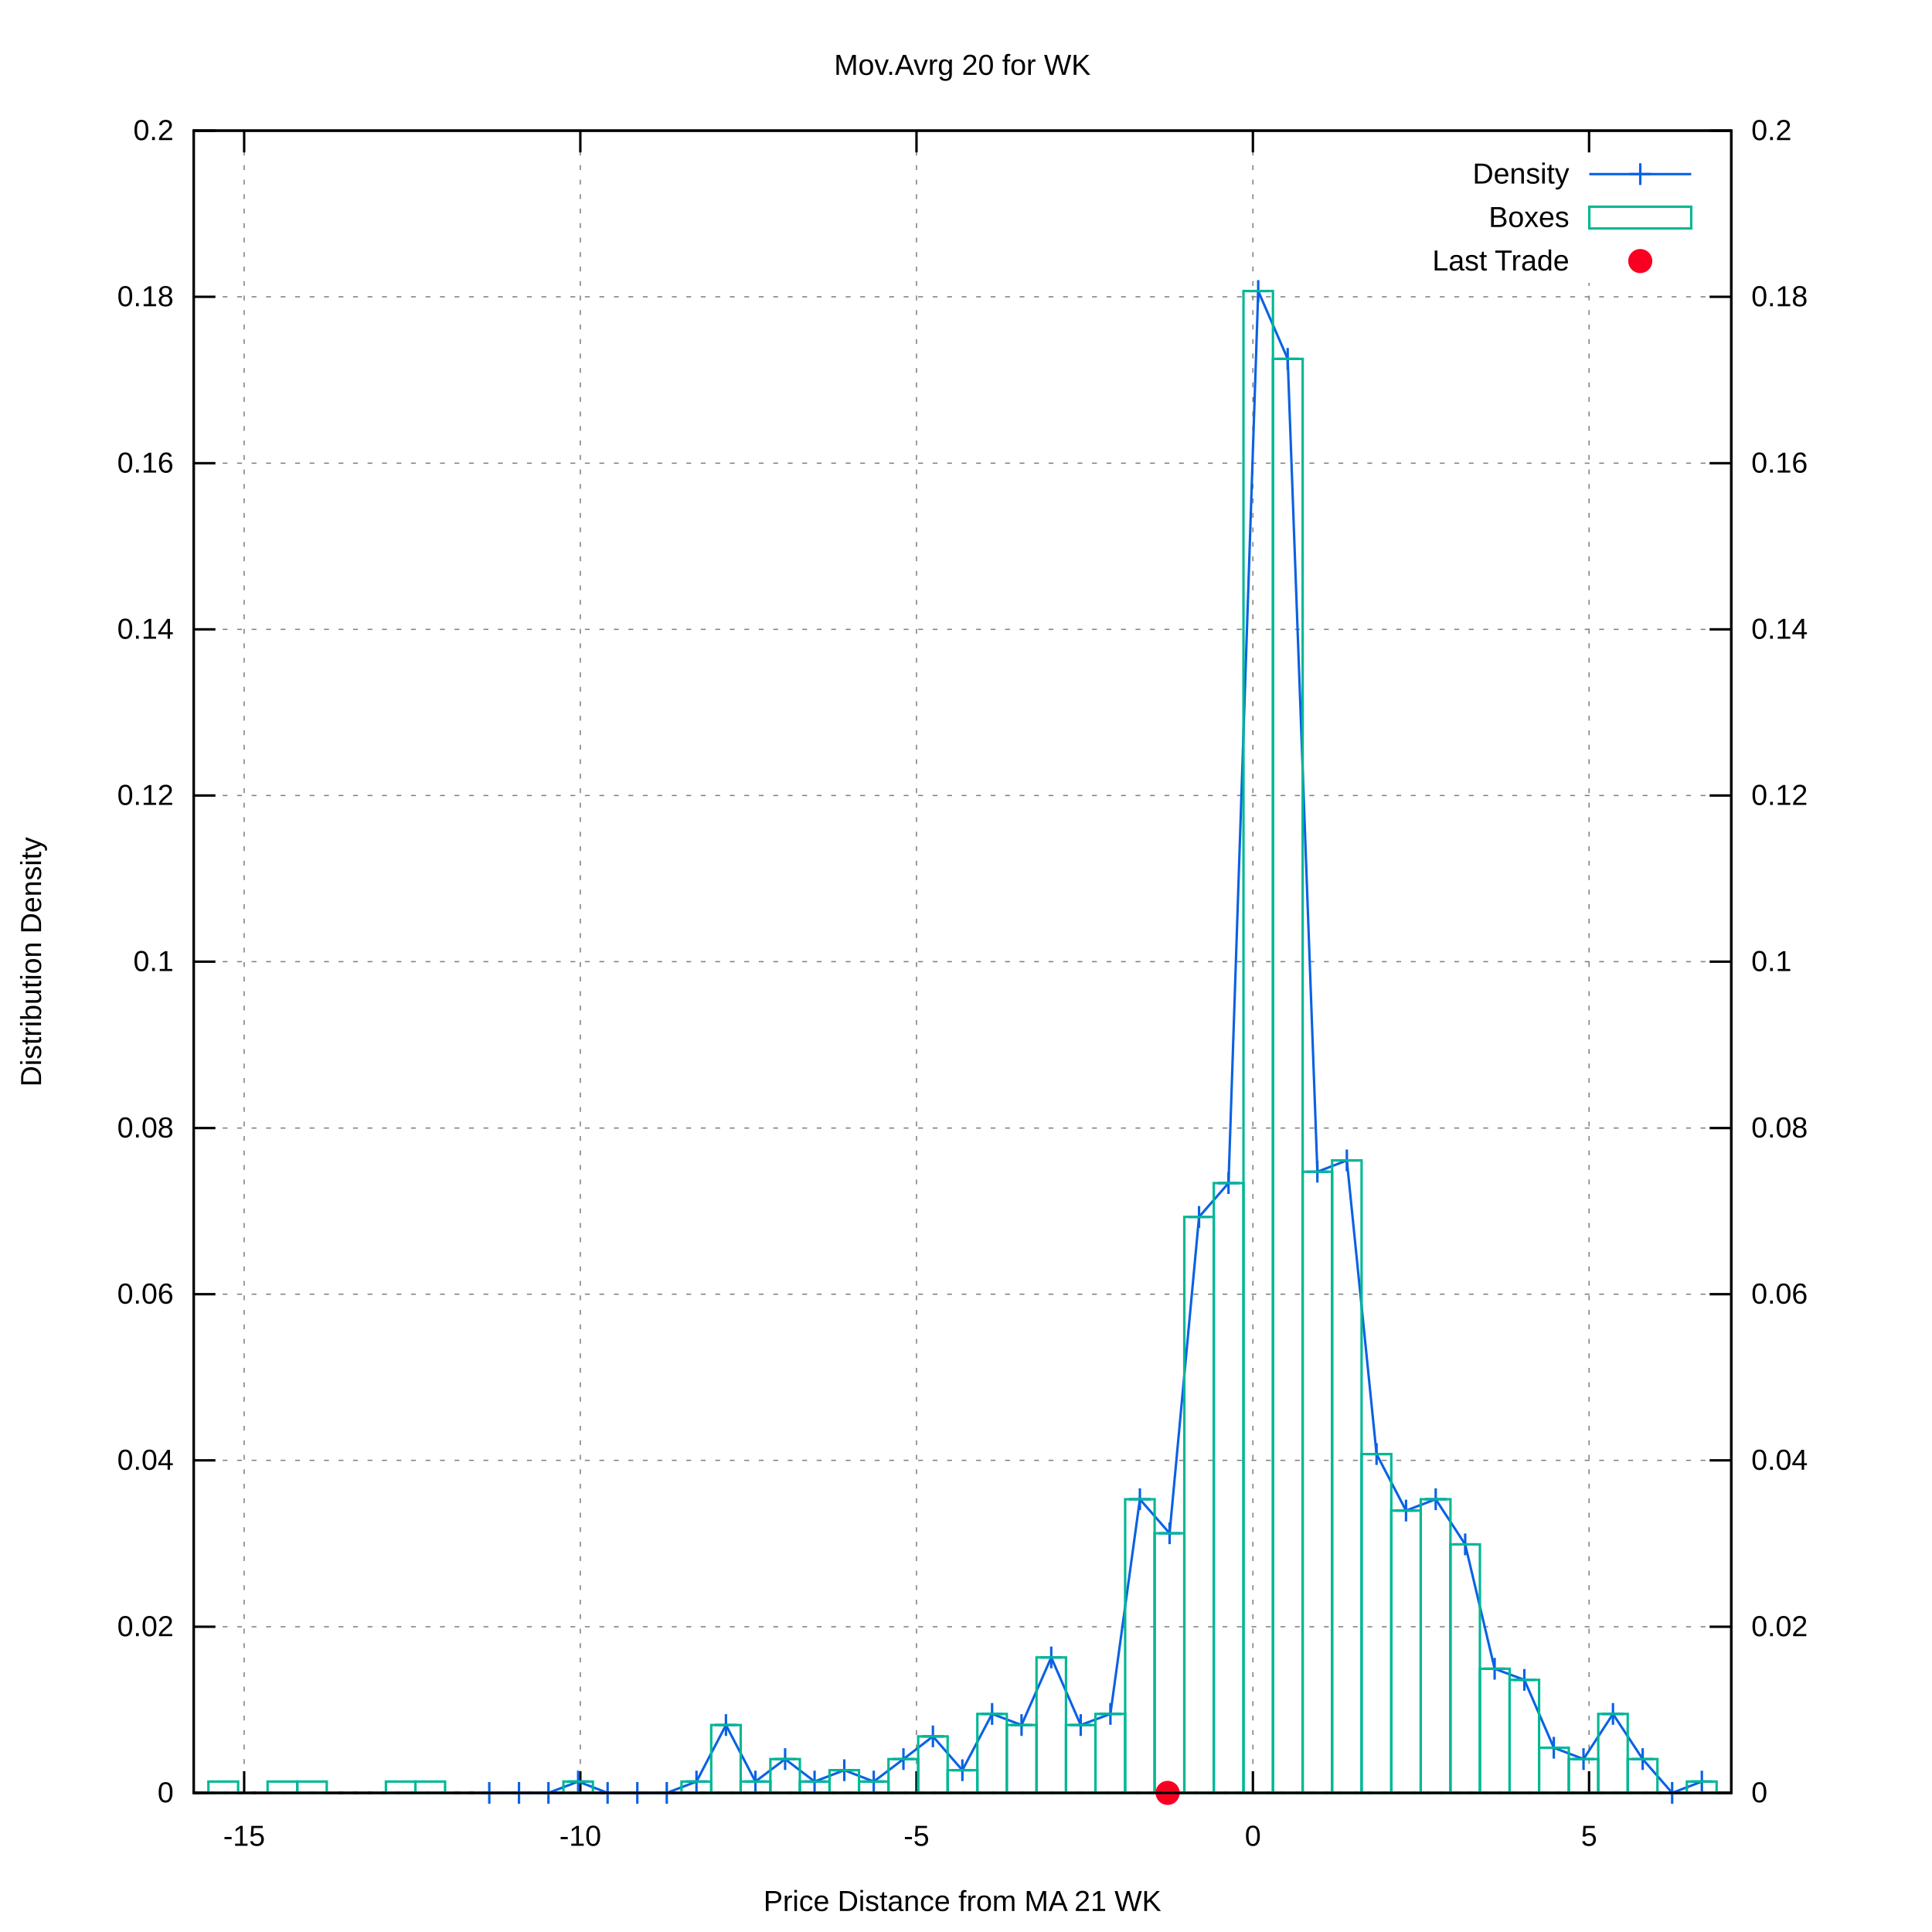
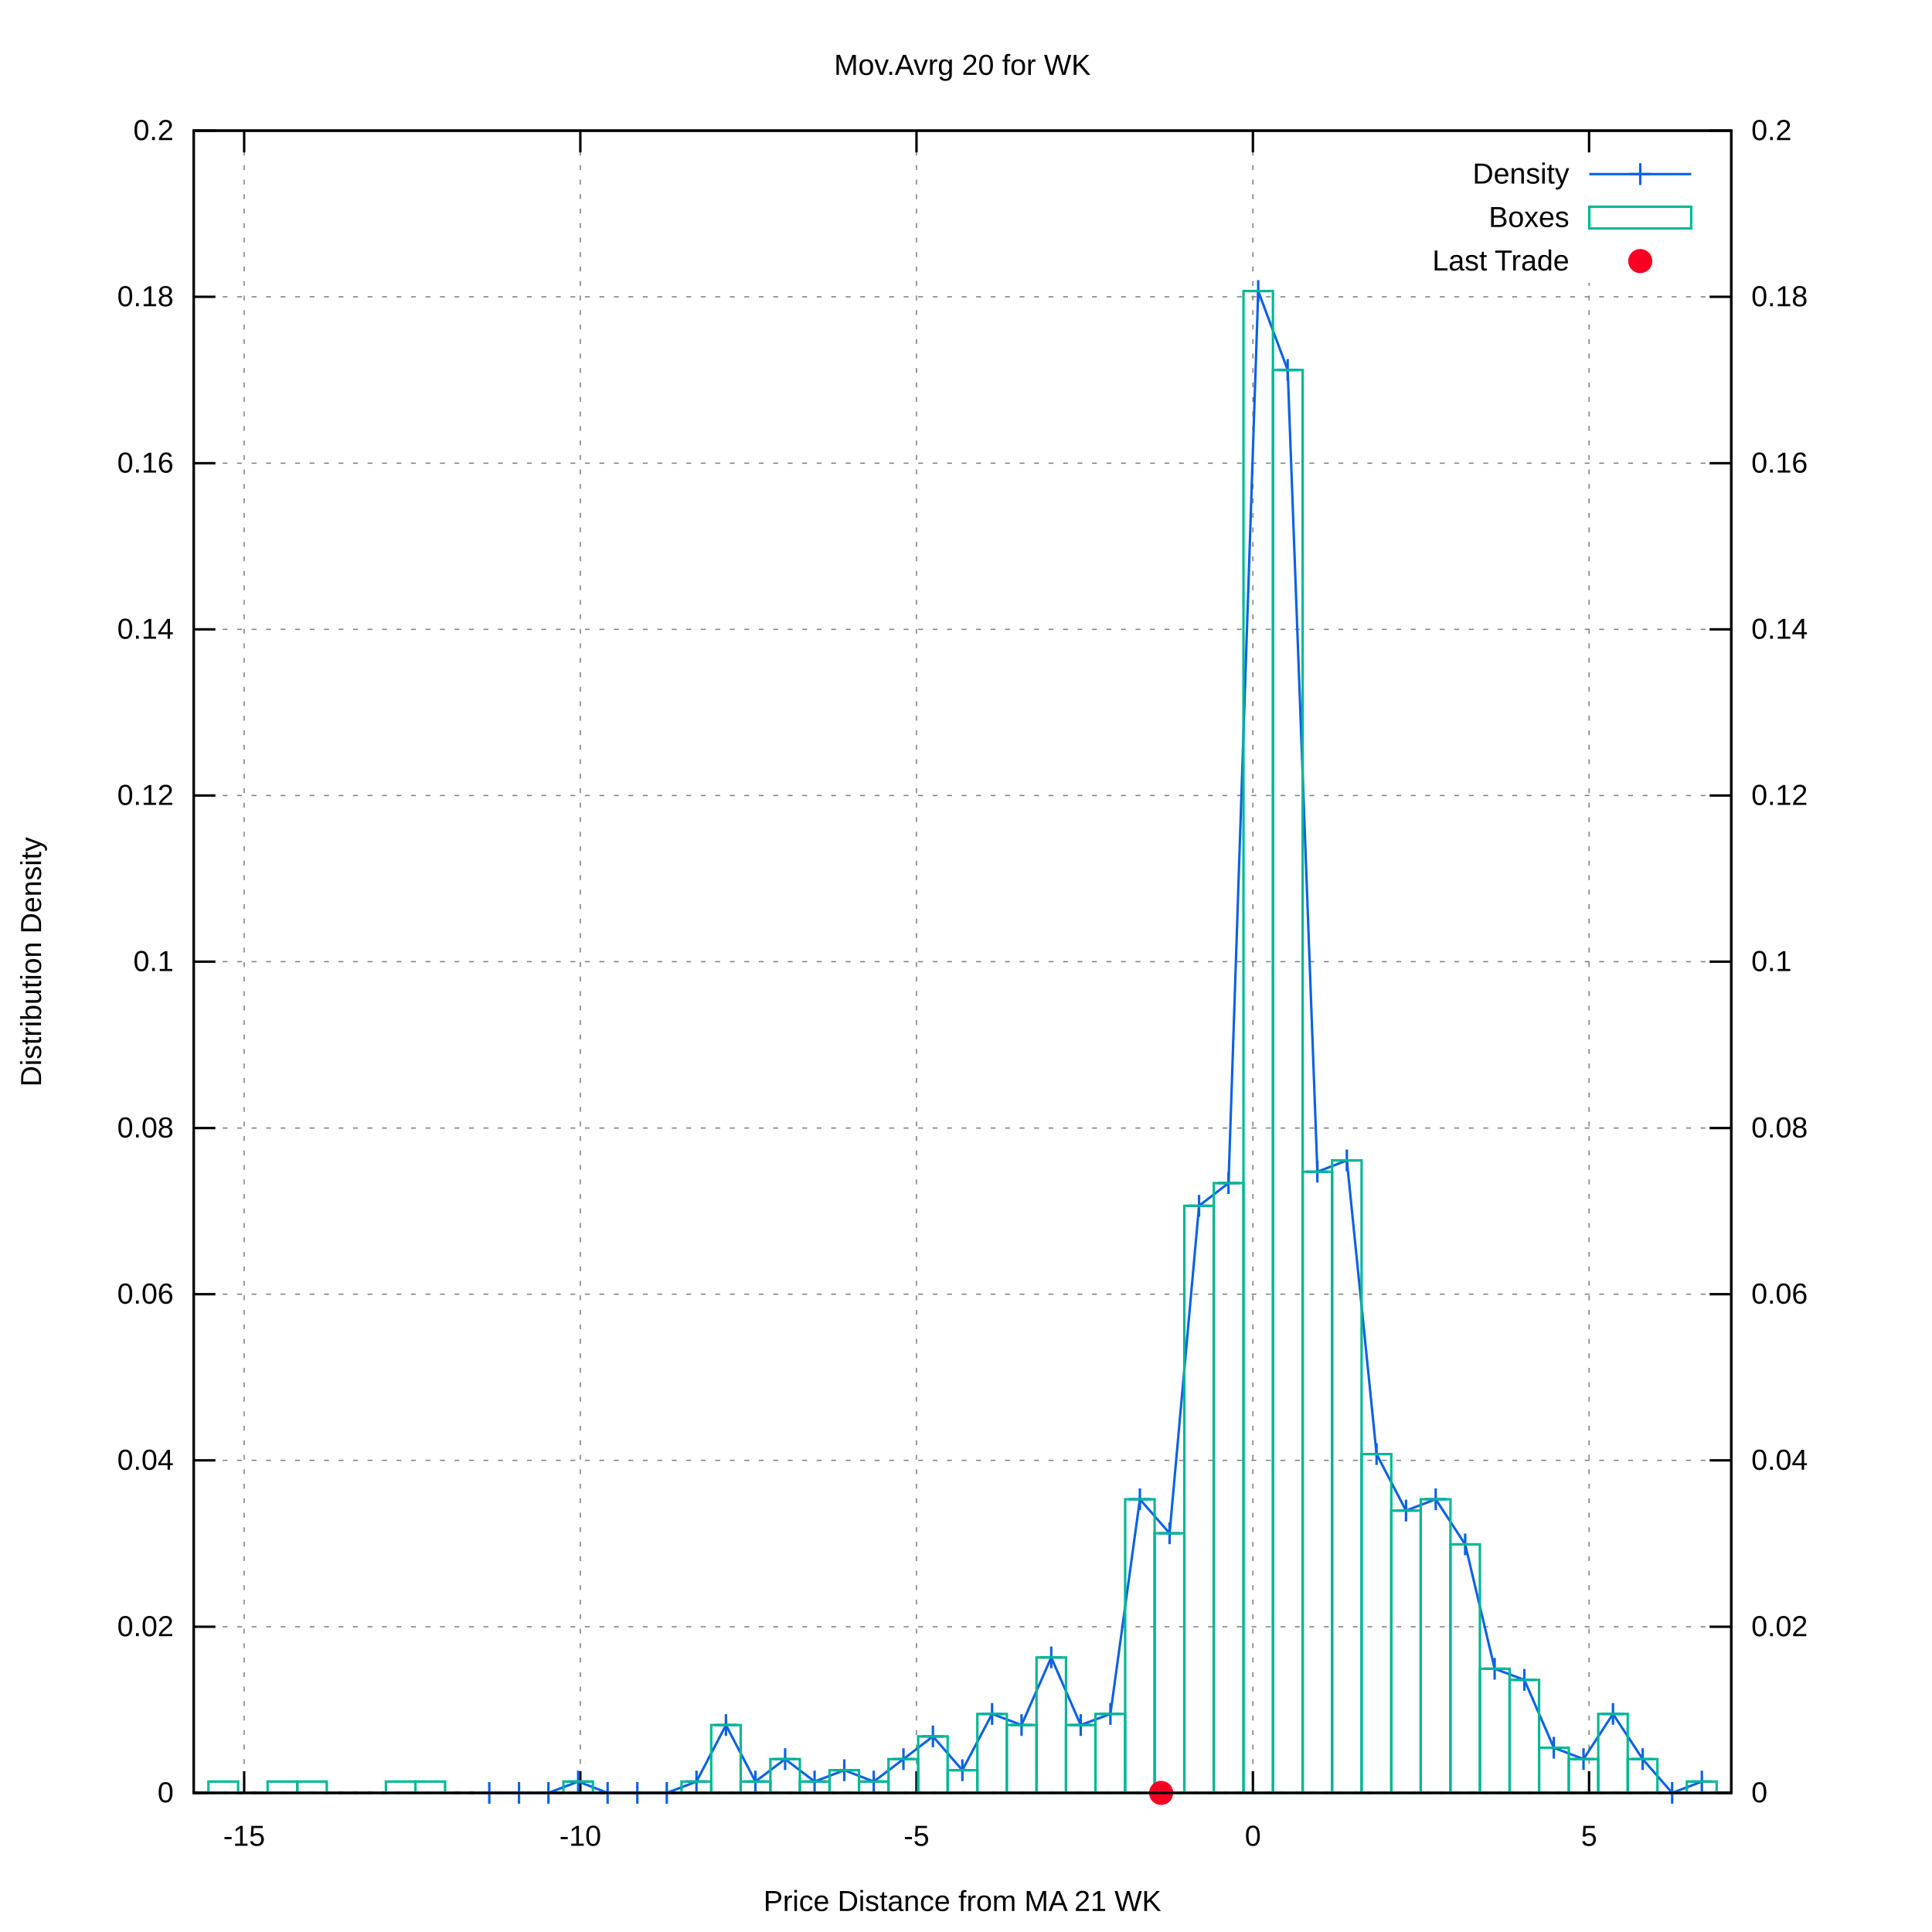
<svg xmlns="http://www.w3.org/2000/svg" xmlns:xlink="http://www.w3.org/1999/xlink" viewBox="0 0 800 800">
  <g id="gnuplot_canvas">
    <rect x="0" y="0" width="800" height="800" fill="#ffffff" />
    <defs>
      <circle id="gpDot" r="0.5" stroke-width="0.5" />
      <path id="gpPt0" stroke-width="0.222" stroke="currentColor" d="M-1,0 h2 M0,-1 v2" />
      <path id="gpPt1" stroke-width="0.222" stroke="currentColor" d="M-1,-1 L1,1 M1,-1 L-1,1" />
      <path id="gpPt2" stroke-width="0.222" stroke="currentColor" d="M-1,0 L1,0 M0,-1 L0,1 M-1,-1 L1,1 M-1,1 L1,-1" />
      <rect id="gpPt3" stroke-width="0.222" stroke="currentColor" x="-1" y="-1" width="2" height="2" />
      <rect id="gpPt4" stroke-width="0.222" stroke="currentColor" fill="currentColor" x="-1" y="-1" width="2" height="2" />
      <circle id="gpPt5" stroke-width="0.222" stroke="currentColor" cx="0" cy="0" r="1" />
      <use xlink:href="#gpPt5" id="gpPt6" fill="currentColor" stroke="none" />
      <path id="gpPt7" stroke-width="0.222" stroke="currentColor" d="M0,-1.33 L-1.33,0.67 L1.33,0.67 z" />
      <use xlink:href="#gpPt7" id="gpPt8" fill="currentColor" stroke="none" />
      <use xlink:href="#gpPt7" id="gpPt9" stroke="currentColor" transform="rotate(180)" />
      <use xlink:href="#gpPt9" id="gpPt10" fill="currentColor" stroke="none" />
      <use xlink:href="#gpPt3" id="gpPt11" stroke="currentColor" transform="rotate(45)" />
      <use xlink:href="#gpPt11" id="gpPt12" fill="currentColor" stroke="none" />
      <path id="gpPt13" stroke-width="0.222" stroke="currentColor" d="M0,1.330 L1.265,0.411 L0.782,-1.067 L-0.782,-1.076 L-1.265,0.411 z" />
      <use xlink:href="#gpPt13" id="gpPt14" fill="currentColor" stroke="none" />
      <filter id="textbox" filterUnits="objectBoundingBox" x="0" y="0" height="1" width="1">
        <feFlood flood-color="#FFFFFF" flood-opacity="1" result="bgnd" />
        <feComposite in="SourceGraphic" in2="bgnd" operator="atop" />
      </filter>
      <filter id="greybox" filterUnits="objectBoundingBox" x="0" y="0" height="1" width="1">
        <feFlood flood-color="lightgrey" flood-opacity="1" result="grey" />
        <feComposite in="SourceGraphic" in2="grey" operator="atop" />
      </filter>
    </defs>
    <g fill="none" color="#FFFFFF" stroke="black" stroke-width="1.00" stroke-linecap="butt" stroke-linejoin="miter">
</g>
    <g fill="none" color="black" stroke="currentColor" stroke-width="1.00" stroke-linecap="butt" stroke-linejoin="miter">
</g>
    <g fill="none" color="black" stroke="black" stroke-width="0.50" stroke-linecap="butt" stroke-linejoin="miter">
</g>
    <g fill="none" color="gray" stroke="currentColor" stroke-width="0.50" stroke-linecap="butt" stroke-linejoin="miter">
      <path stroke="gray" stroke-dasharray="2,4" class="gridline" d="M80.2,742.4 L716.9,742.4  " />
    </g>
    <g fill="none" color="gray" stroke="gray" stroke-width="1.00" stroke-linecap="butt" stroke-linejoin="miter">
</g>
    <g fill="none" color="black" stroke="currentColor" stroke-width="1.00" stroke-linecap="butt" stroke-linejoin="miter">
      <path stroke="black" d="M80.2,742.4 L89.2,742.4  " />
      <g transform="translate(71.9,746.3)" stroke="none" fill="black" font-family="arial" font-size="12.00" text-anchor="end">
        <text>
          <tspan font-family="arial"> 0</tspan>
        </text>
      </g>
    </g>
    <g fill="none" color="black" stroke="currentColor" stroke-width="1.00" stroke-linecap="butt" stroke-linejoin="miter">
</g>
    <g fill="none" color="black" stroke="black" stroke-width="0.50" stroke-linecap="butt" stroke-linejoin="miter">
</g>
    <g fill="none" color="gray" stroke="currentColor" stroke-width="0.50" stroke-linecap="butt" stroke-linejoin="miter">
      <path stroke="gray" stroke-dasharray="2,4" class="gridline" d="M80.2,673.6 L716.9,673.6  " />
    </g>
    <g fill="none" color="gray" stroke="gray" stroke-width="1.00" stroke-linecap="butt" stroke-linejoin="miter">
</g>
    <g fill="none" color="black" stroke="currentColor" stroke-width="1.00" stroke-linecap="butt" stroke-linejoin="miter">
      <path stroke="black" d="M80.2,673.6 L89.2,673.6  " />
      <g transform="translate(71.9,677.5)" stroke="none" fill="black" font-family="arial" font-size="12.00" text-anchor="end">
        <text>
          <tspan font-family="arial"> 0.02</tspan>
        </text>
      </g>
    </g>
    <g fill="none" color="black" stroke="currentColor" stroke-width="1.00" stroke-linecap="butt" stroke-linejoin="miter">
</g>
    <g fill="none" color="black" stroke="black" stroke-width="0.50" stroke-linecap="butt" stroke-linejoin="miter">
</g>
    <g fill="none" color="gray" stroke="currentColor" stroke-width="0.50" stroke-linecap="butt" stroke-linejoin="miter">
      <path stroke="gray" stroke-dasharray="2,4" class="gridline" d="M80.2,604.7 L716.9,604.7  " />
    </g>
    <g fill="none" color="gray" stroke="gray" stroke-width="1.00" stroke-linecap="butt" stroke-linejoin="miter">
</g>
    <g fill="none" color="black" stroke="currentColor" stroke-width="1.00" stroke-linecap="butt" stroke-linejoin="miter">
      <path stroke="black" d="M80.2,604.7 L89.2,604.7  " />
      <g transform="translate(71.9,608.6)" stroke="none" fill="black" font-family="arial" font-size="12.00" text-anchor="end">
        <text>
          <tspan font-family="arial"> 0.04</tspan>
        </text>
      </g>
    </g>
    <g fill="none" color="black" stroke="currentColor" stroke-width="1.00" stroke-linecap="butt" stroke-linejoin="miter">
</g>
    <g fill="none" color="black" stroke="black" stroke-width="0.50" stroke-linecap="butt" stroke-linejoin="miter">
</g>
    <g fill="none" color="gray" stroke="currentColor" stroke-width="0.50" stroke-linecap="butt" stroke-linejoin="miter">
      <path stroke="gray" stroke-dasharray="2,4" class="gridline" d="M80.2,535.9 L716.9,535.9  " />
    </g>
    <g fill="none" color="gray" stroke="gray" stroke-width="1.00" stroke-linecap="butt" stroke-linejoin="miter">
</g>
    <g fill="none" color="black" stroke="currentColor" stroke-width="1.00" stroke-linecap="butt" stroke-linejoin="miter">
      <path stroke="black" d="M80.2,535.9 L89.2,535.9  " />
      <g transform="translate(71.9,539.8)" stroke="none" fill="black" font-family="arial" font-size="12.00" text-anchor="end">
        <text>
          <tspan font-family="arial"> 0.06</tspan>
        </text>
      </g>
    </g>
    <g fill="none" color="black" stroke="currentColor" stroke-width="1.00" stroke-linecap="butt" stroke-linejoin="miter">
</g>
    <g fill="none" color="black" stroke="black" stroke-width="0.50" stroke-linecap="butt" stroke-linejoin="miter">
</g>
    <g fill="none" color="gray" stroke="currentColor" stroke-width="0.50" stroke-linecap="butt" stroke-linejoin="miter">
      <path stroke="gray" stroke-dasharray="2,4" class="gridline" d="M80.2,467.1 L716.9,467.1  " />
    </g>
    <g fill="none" color="gray" stroke="gray" stroke-width="1.00" stroke-linecap="butt" stroke-linejoin="miter">
</g>
    <g fill="none" color="black" stroke="currentColor" stroke-width="1.00" stroke-linecap="butt" stroke-linejoin="miter">
      <path stroke="black" d="M80.2,467.1 L89.2,467.1  " />
      <g transform="translate(71.9,471.0)" stroke="none" fill="black" font-family="arial" font-size="12.00" text-anchor="end">
        <text>
          <tspan font-family="arial"> 0.08</tspan>
        </text>
      </g>
    </g>
    <g fill="none" color="black" stroke="currentColor" stroke-width="1.00" stroke-linecap="butt" stroke-linejoin="miter">
</g>
    <g fill="none" color="black" stroke="black" stroke-width="0.50" stroke-linecap="butt" stroke-linejoin="miter">
</g>
    <g fill="none" color="gray" stroke="currentColor" stroke-width="0.50" stroke-linecap="butt" stroke-linejoin="miter">
      <path stroke="gray" stroke-dasharray="2,4" class="gridline" d="M80.2,398.2 L716.9,398.2  " />
    </g>
    <g fill="none" color="gray" stroke="gray" stroke-width="1.00" stroke-linecap="butt" stroke-linejoin="miter">
</g>
    <g fill="none" color="black" stroke="currentColor" stroke-width="1.00" stroke-linecap="butt" stroke-linejoin="miter">
      <path stroke="black" d="M80.2,398.2 L89.2,398.2  " />
      <g transform="translate(71.9,402.1)" stroke="none" fill="black" font-family="arial" font-size="12.00" text-anchor="end">
        <text>
          <tspan font-family="arial"> 0.1</tspan>
        </text>
      </g>
    </g>
    <g fill="none" color="black" stroke="currentColor" stroke-width="1.00" stroke-linecap="butt" stroke-linejoin="miter">
</g>
    <g fill="none" color="black" stroke="black" stroke-width="0.50" stroke-linecap="butt" stroke-linejoin="miter">
</g>
    <g fill="none" color="gray" stroke="currentColor" stroke-width="0.50" stroke-linecap="butt" stroke-linejoin="miter">
      <path stroke="gray" stroke-dasharray="2,4" class="gridline" d="M80.2,329.4 L716.9,329.4  " />
    </g>
    <g fill="none" color="gray" stroke="gray" stroke-width="1.00" stroke-linecap="butt" stroke-linejoin="miter">
</g>
    <g fill="none" color="black" stroke="currentColor" stroke-width="1.00" stroke-linecap="butt" stroke-linejoin="miter">
      <path stroke="black" d="M80.2,329.4 L89.2,329.4  " />
      <g transform="translate(71.9,333.3)" stroke="none" fill="black" font-family="arial" font-size="12.00" text-anchor="end">
        <text>
          <tspan font-family="arial"> 0.12</tspan>
        </text>
      </g>
    </g>
    <g fill="none" color="black" stroke="currentColor" stroke-width="1.00" stroke-linecap="butt" stroke-linejoin="miter">
</g>
    <g fill="none" color="black" stroke="black" stroke-width="0.50" stroke-linecap="butt" stroke-linejoin="miter">
</g>
    <g fill="none" color="gray" stroke="currentColor" stroke-width="0.50" stroke-linecap="butt" stroke-linejoin="miter">
      <path stroke="gray" stroke-dasharray="2,4" class="gridline" d="M80.2,260.6 L716.9,260.6  " />
    </g>
    <g fill="none" color="gray" stroke="gray" stroke-width="1.00" stroke-linecap="butt" stroke-linejoin="miter">
</g>
    <g fill="none" color="black" stroke="currentColor" stroke-width="1.00" stroke-linecap="butt" stroke-linejoin="miter">
      <path stroke="black" d="M80.2,260.6 L89.2,260.6  " />
      <g transform="translate(71.9,264.5)" stroke="none" fill="black" font-family="arial" font-size="12.00" text-anchor="end">
        <text>
          <tspan font-family="arial"> 0.14</tspan>
        </text>
      </g>
    </g>
    <g fill="none" color="black" stroke="currentColor" stroke-width="1.00" stroke-linecap="butt" stroke-linejoin="miter">
</g>
    <g fill="none" color="black" stroke="black" stroke-width="0.50" stroke-linecap="butt" stroke-linejoin="miter">
</g>
    <g fill="none" color="gray" stroke="currentColor" stroke-width="0.50" stroke-linecap="butt" stroke-linejoin="miter">
      <path stroke="gray" stroke-dasharray="2,4" class="gridline" d="M80.2,191.8 L716.9,191.8  " />
    </g>
    <g fill="none" color="gray" stroke="gray" stroke-width="1.00" stroke-linecap="butt" stroke-linejoin="miter">
</g>
    <g fill="none" color="black" stroke="currentColor" stroke-width="1.00" stroke-linecap="butt" stroke-linejoin="miter">
      <path stroke="black" d="M80.2,191.8 L89.2,191.8  " />
      <g transform="translate(71.9,195.7)" stroke="none" fill="black" font-family="arial" font-size="12.00" text-anchor="end">
        <text>
          <tspan font-family="arial"> 0.16</tspan>
        </text>
      </g>
    </g>
    <g fill="none" color="black" stroke="currentColor" stroke-width="1.00" stroke-linecap="butt" stroke-linejoin="miter">
</g>
    <g fill="none" color="black" stroke="black" stroke-width="0.50" stroke-linecap="butt" stroke-linejoin="miter">
</g>
    <g fill="none" color="gray" stroke="currentColor" stroke-width="0.50" stroke-linecap="butt" stroke-linejoin="miter">
      <path stroke="gray" stroke-dasharray="2,4" class="gridline" d="M80.2,122.9 L716.9,122.9  " />
    </g>
    <g fill="none" color="gray" stroke="gray" stroke-width="1.00" stroke-linecap="butt" stroke-linejoin="miter">
</g>
    <g fill="none" color="black" stroke="currentColor" stroke-width="1.00" stroke-linecap="butt" stroke-linejoin="miter">
      <path stroke="black" d="M80.2,122.9 L89.2,122.9  " />
      <g transform="translate(71.9,126.8)" stroke="none" fill="black" font-family="arial" font-size="12.00" text-anchor="end">
        <text>
          <tspan font-family="arial"> 0.18</tspan>
        </text>
      </g>
    </g>
    <g fill="none" color="black" stroke="currentColor" stroke-width="1.00" stroke-linecap="butt" stroke-linejoin="miter">
</g>
    <g fill="none" color="black" stroke="black" stroke-width="0.50" stroke-linecap="butt" stroke-linejoin="miter">
</g>
    <g fill="none" color="gray" stroke="currentColor" stroke-width="0.50" stroke-linecap="butt" stroke-linejoin="miter">
      <path stroke="gray" stroke-dasharray="2,4" class="gridline" d="M80.2,54.1 L716.9,54.1  " />
    </g>
    <g fill="none" color="gray" stroke="gray" stroke-width="1.00" stroke-linecap="butt" stroke-linejoin="miter">
</g>
    <g fill="none" color="black" stroke="currentColor" stroke-width="1.00" stroke-linecap="butt" stroke-linejoin="miter">
      <path stroke="black" d="M80.2,54.1 L89.2,54.1  " />
      <g transform="translate(71.9,58.0)" stroke="none" fill="black" font-family="arial" font-size="12.00" text-anchor="end">
        <text>
          <tspan font-family="arial"> 0.2</tspan>
        </text>
      </g>
    </g>
    <g fill="none" color="black" stroke="currentColor" stroke-width="1.00" stroke-linecap="butt" stroke-linejoin="miter">
</g>
    <g fill="none" color="black" stroke="black" stroke-width="0.50" stroke-linecap="butt" stroke-linejoin="miter">
</g>
    <g fill="none" color="gray" stroke="currentColor" stroke-width="0.50" stroke-linecap="butt" stroke-linejoin="miter">
      <path stroke="gray" stroke-dasharray="2,4" class="gridline" d="M101.1,742.4 L101.1,54.1  " />
    </g>
    <g fill="none" color="gray" stroke="gray" stroke-width="1.00" stroke-linecap="butt" stroke-linejoin="miter">
</g>
    <g fill="none" color="black" stroke="currentColor" stroke-width="1.00" stroke-linecap="butt" stroke-linejoin="miter">
      <path stroke="black" d="M101.1,742.4 L101.1,733.4 M101.1,54.1 L101.1,63.1  " />
      <g transform="translate(101.1,764.3)" stroke="none" fill="black" font-family="arial" font-size="12.00" text-anchor="middle">
        <text>
          <tspan font-family="arial">-15</tspan>
        </text>
      </g>
    </g>
    <g fill="none" color="black" stroke="currentColor" stroke-width="1.00" stroke-linecap="butt" stroke-linejoin="miter">
</g>
    <g fill="none" color="black" stroke="black" stroke-width="0.50" stroke-linecap="butt" stroke-linejoin="miter">
</g>
    <g fill="none" color="gray" stroke="currentColor" stroke-width="0.50" stroke-linecap="butt" stroke-linejoin="miter">
      <path stroke="gray" stroke-dasharray="2,4" class="gridline" d="M240.3,742.4 L240.3,54.1  " />
    </g>
    <g fill="none" color="gray" stroke="gray" stroke-width="1.00" stroke-linecap="butt" stroke-linejoin="miter">
</g>
    <g fill="none" color="black" stroke="currentColor" stroke-width="1.00" stroke-linecap="butt" stroke-linejoin="miter">
      <path stroke="black" d="M240.3,742.4 L240.3,733.4 M240.3,54.1 L240.3,63.1  " />
      <g transform="translate(240.3,764.3)" stroke="none" fill="black" font-family="arial" font-size="12.00" text-anchor="middle">
        <text>
          <tspan font-family="arial">-10</tspan>
        </text>
      </g>
    </g>
    <g fill="none" color="black" stroke="currentColor" stroke-width="1.00" stroke-linecap="butt" stroke-linejoin="miter">
</g>
    <g fill="none" color="black" stroke="black" stroke-width="0.50" stroke-linecap="butt" stroke-linejoin="miter">
</g>
    <g fill="none" color="gray" stroke="currentColor" stroke-width="0.50" stroke-linecap="butt" stroke-linejoin="miter">
      <path stroke="gray" stroke-dasharray="2,4" class="gridline" d="M379.5,742.4 L379.5,54.1  " />
    </g>
    <g fill="none" color="gray" stroke="gray" stroke-width="1.00" stroke-linecap="butt" stroke-linejoin="miter">
</g>
    <g fill="none" color="black" stroke="currentColor" stroke-width="1.00" stroke-linecap="butt" stroke-linejoin="miter">
      <path stroke="black" d="M379.5,742.4 L379.5,733.4 M379.5,54.1 L379.5,63.1  " />
      <g transform="translate(379.5,764.3)" stroke="none" fill="black" font-family="arial" font-size="12.00" text-anchor="middle">
        <text>
          <tspan font-family="arial">-5</tspan>
        </text>
      </g>
    </g>
    <g fill="none" color="black" stroke="currentColor" stroke-width="1.00" stroke-linecap="butt" stroke-linejoin="miter">
</g>
    <g fill="none" color="black" stroke="black" stroke-width="0.50" stroke-linecap="butt" stroke-linejoin="miter">
</g>
    <g fill="none" color="gray" stroke="currentColor" stroke-width="0.50" stroke-linecap="butt" stroke-linejoin="miter">
      <path stroke="gray" stroke-dasharray="2,4" class="gridline" d="M518.8,742.4 L518.8,54.1  " />
    </g>
    <g fill="none" color="gray" stroke="gray" stroke-width="1.00" stroke-linecap="butt" stroke-linejoin="miter">
</g>
    <g fill="none" color="black" stroke="currentColor" stroke-width="1.00" stroke-linecap="butt" stroke-linejoin="miter">
      <path stroke="black" d="M518.8,742.4 L518.8,733.4 M518.8,54.1 L518.8,63.1  " />
      <g transform="translate(518.8,764.3)" stroke="none" fill="black" font-family="arial" font-size="12.00" text-anchor="middle">
        <text>
          <tspan font-family="arial"> 0</tspan>
        </text>
      </g>
    </g>
    <g fill="none" color="black" stroke="currentColor" stroke-width="1.00" stroke-linecap="butt" stroke-linejoin="miter">
</g>
    <g fill="none" color="black" stroke="black" stroke-width="0.50" stroke-linecap="butt" stroke-linejoin="miter">
</g>
    <g fill="none" color="gray" stroke="currentColor" stroke-width="0.50" stroke-linecap="butt" stroke-linejoin="miter">
      <path stroke="gray" stroke-dasharray="2,4" class="gridline" d="M658.0,742.4 L658.0,117.1 M658.0,63.1 L658.0,54.1  " />
    </g>
    <g fill="none" color="gray" stroke="gray" stroke-width="1.00" stroke-linecap="butt" stroke-linejoin="miter">
</g>
    <g fill="none" color="black" stroke="currentColor" stroke-width="1.00" stroke-linecap="butt" stroke-linejoin="miter">
      <path stroke="black" d="M658.0,742.4 L658.0,733.4 M658.0,54.1 L658.0,63.1  " />
      <g transform="translate(658.0,764.3)" stroke="none" fill="black" font-family="arial" font-size="12.00" text-anchor="middle">
        <text>
          <tspan font-family="arial"> 5</tspan>
        </text>
      </g>
    </g>
    <g fill="none" color="black" stroke="currentColor" stroke-width="1.00" stroke-linecap="butt" stroke-linejoin="miter">
      <path stroke="black" d="M716.9,742.4 L707.9,742.4  " />
      <g transform="translate(725.2,746.3)" stroke="none" fill="black" font-family="arial" font-size="12.00" text-anchor="start">
        <text>
          <tspan font-family="arial"> 0</tspan>
        </text>
      </g>
    </g>
    <g fill="none" color="black" stroke="currentColor" stroke-width="1.00" stroke-linecap="butt" stroke-linejoin="miter">
      <path stroke="black" d="M716.9,673.6 L707.9,673.6  " />
      <g transform="translate(725.2,677.5)" stroke="none" fill="black" font-family="arial" font-size="12.00" text-anchor="start">
        <text>
          <tspan font-family="arial"> 0.02</tspan>
        </text>
      </g>
    </g>
    <g fill="none" color="black" stroke="currentColor" stroke-width="1.00" stroke-linecap="butt" stroke-linejoin="miter">
      <path stroke="black" d="M716.9,604.7 L707.9,604.7  " />
      <g transform="translate(725.2,608.6)" stroke="none" fill="black" font-family="arial" font-size="12.00" text-anchor="start">
        <text>
          <tspan font-family="arial"> 0.04</tspan>
        </text>
      </g>
    </g>
    <g fill="none" color="black" stroke="currentColor" stroke-width="1.00" stroke-linecap="butt" stroke-linejoin="miter">
      <path stroke="black" d="M716.9,535.9 L707.9,535.9  " />
      <g transform="translate(725.2,539.8)" stroke="none" fill="black" font-family="arial" font-size="12.00" text-anchor="start">
        <text>
          <tspan font-family="arial"> 0.06</tspan>
        </text>
      </g>
    </g>
    <g fill="none" color="black" stroke="currentColor" stroke-width="1.00" stroke-linecap="butt" stroke-linejoin="miter">
      <path stroke="black" d="M716.9,467.1 L707.9,467.1  " />
      <g transform="translate(725.2,471.0)" stroke="none" fill="black" font-family="arial" font-size="12.00" text-anchor="start">
        <text>
          <tspan font-family="arial"> 0.08</tspan>
        </text>
      </g>
    </g>
    <g fill="none" color="black" stroke="currentColor" stroke-width="1.00" stroke-linecap="butt" stroke-linejoin="miter">
      <path stroke="black" d="M716.9,398.2 L707.9,398.2  " />
      <g transform="translate(725.2,402.1)" stroke="none" fill="black" font-family="arial" font-size="12.00" text-anchor="start">
        <text>
          <tspan font-family="arial"> 0.1</tspan>
        </text>
      </g>
    </g>
    <g fill="none" color="black" stroke="currentColor" stroke-width="1.00" stroke-linecap="butt" stroke-linejoin="miter">
      <path stroke="black" d="M716.9,329.4 L707.9,329.4  " />
      <g transform="translate(725.2,333.3)" stroke="none" fill="black" font-family="arial" font-size="12.00" text-anchor="start">
        <text>
          <tspan font-family="arial"> 0.12</tspan>
        </text>
      </g>
    </g>
    <g fill="none" color="black" stroke="currentColor" stroke-width="1.00" stroke-linecap="butt" stroke-linejoin="miter">
      <path stroke="black" d="M716.9,260.6 L707.9,260.6  " />
      <g transform="translate(725.2,264.5)" stroke="none" fill="black" font-family="arial" font-size="12.00" text-anchor="start">
        <text>
          <tspan font-family="arial"> 0.14</tspan>
        </text>
      </g>
    </g>
    <g fill="none" color="black" stroke="currentColor" stroke-width="1.00" stroke-linecap="butt" stroke-linejoin="miter">
      <path stroke="black" d="M716.9,191.8 L707.9,191.8  " />
      <g transform="translate(725.2,195.7)" stroke="none" fill="black" font-family="arial" font-size="12.00" text-anchor="start">
        <text>
          <tspan font-family="arial"> 0.16</tspan>
        </text>
      </g>
    </g>
    <g fill="none" color="black" stroke="currentColor" stroke-width="1.00" stroke-linecap="butt" stroke-linejoin="miter">
      <path stroke="black" d="M716.9,122.9 L707.9,122.9  " />
      <g transform="translate(725.2,126.8)" stroke="none" fill="black" font-family="arial" font-size="12.00" text-anchor="start">
        <text>
          <tspan font-family="arial"> 0.18</tspan>
        </text>
      </g>
    </g>
    <g fill="none" color="black" stroke="currentColor" stroke-width="1.00" stroke-linecap="butt" stroke-linejoin="miter">
      <path stroke="black" d="M716.9,54.1 L707.9,54.1  " />
      <g transform="translate(725.2,58.0)" stroke="none" fill="black" font-family="arial" font-size="12.00" text-anchor="start">
        <text>
          <tspan font-family="arial"> 0.2</tspan>
        </text>
      </g>
    </g>
    <g fill="none" color="black" stroke="currentColor" stroke-width="1.00" stroke-linecap="butt" stroke-linejoin="miter">
</g>
    <g fill="none" color="gray" stroke="currentColor" stroke-width="1.00" stroke-linecap="butt" stroke-linejoin="miter">
      <path stroke="black" stroke-dasharray="2,4" d="M80.2,742.4 L716.9,742.4  " />
    </g>
    <g fill="none" color="black" stroke="currentColor" stroke-width="1.00" stroke-linecap="butt" stroke-linejoin="miter">
      <path stroke="black" d="M80.2,54.1 L80.2,742.4 L716.9,742.4 L716.9,54.1 L80.2,54.1 Z  " />
    </g>
    <g fill="none" color="black" stroke="currentColor" stroke-width="1.00" stroke-linecap="butt" stroke-linejoin="miter">
      <g transform="translate(17.0,398.3) rotate(270)" stroke="none" fill="black" font-family="arial" font-size="12.00" text-anchor="middle">
        <text>
          <tspan font-family="arial">Distribution Density</tspan>
        </text>
      </g>
    </g>
    <g fill="none" color="black" stroke="currentColor" stroke-width="1.00" stroke-linecap="butt" stroke-linejoin="miter">
      <g transform="translate(398.5,791.3)" stroke="none" fill="black" font-family="arial" font-size="12.00" text-anchor="middle">
        <text>
          <tspan font-family="arial">Price Distance from MA 21 WK</tspan>
        </text>
      </g>
    </g>
    <g fill="none" color="black" stroke="currentColor" stroke-width="1.00" stroke-linecap="butt" stroke-linejoin="miter">
      <g transform="translate(398.5,31.0)" stroke="none" fill="black" font-family="arial" font-size="12.00" text-anchor="middle">
        <text>
          <tspan font-family="arial">Mov.Avrg 20 for WK </tspan>
        </text>
      </g>
    </g>
    <g id="gnuplot_plot_1">
      <g fill="none" color="black" stroke="currentColor" stroke-width="1.00" stroke-linecap="butt" stroke-linejoin="miter">
        <g transform="translate(649.8,76.0)" stroke="none" fill="black" font-family="arial" font-size="12.00" text-anchor="end">
          <text>
            <tspan font-family="arial">Density</tspan>
          </text>
        </g>
      </g>
      <g fill="none" color="black" stroke="currentColor" stroke-width="1.00" stroke-linecap="butt" stroke-linejoin="miter">
-         <path stroke="rgb(  9,  97, 228)" d="M658.1,72.1 L700.3,72.1 M202.6,742.4 L214.9,742.4 L227.1,742.4 L239.4,737.7 L251.6,742.4 L263.9,742.4   L276.1,742.4 L288.4,737.7 L300.6,714.3 L312.8,737.7 L325.1,728.4 L337.3,737.7 L349.6,733.0 L361.8,737.7   L374.1,728.4 L386.3,719.0 L398.5,733.0 L410.8,709.7 L423.0,714.3 L435.3,686.3 L447.5,714.3 L459.8,709.7   L472.0,620.8 L484.3,634.9 L496.5,503.9 L508.7,489.9 L521.0,120.5 L533.2,148.6 L545.5,485.2 L557.7,480.5   L570.0,602.1 L582.2,625.5 L594.5,620.8 L606.7,639.5 L618.9,691.0 L631.2,695.6 L643.4,723.7 L655.7,728.4   L667.9,709.7 L680.2,728.4 L692.4,742.4 L704.7,737.7  " />
+         <path stroke="rgb(  9,  97, 228)" d="M658.1,72.1 L700.3,72.1 M202.6,742.4 L214.9,742.4 L227.1,742.4 L239.4,737.7 L251.6,742.4 L263.9,742.4   L276.1,742.4 L288.4,737.7 L300.6,714.3 L312.8,737.7 L325.1,728.4 L337.3,737.7 L349.6,733.0 L361.8,737.7   L374.1,728.4 L386.3,719.0 L398.5,733.0 L410.8,709.7 L423.0,714.3 L435.3,686.3 L447.5,714.3 L459.8,709.7   L472.0,620.8 L484.3,634.9 L496.5,499.3 L508.7,489.9 L521.0,120.5 L533.2,153.2 L545.5,485.2 L557.7,480.5   L570.0,602.1 L582.2,625.5 L594.5,620.8 L606.7,639.5 L618.9,691.0 L631.2,695.6 L643.4,723.7 L655.7,728.4   L667.9,709.7 L680.2,728.4 L692.4,742.4 L704.7,737.7  " />
        <use xlink:href="#gpPt0" transform="translate(202.6,742.4) scale(4.50)" color="rgb(  9,  97, 228)" />
        <use xlink:href="#gpPt0" transform="translate(214.9,742.4) scale(4.50)" color="rgb(  9,  97, 228)" />
        <use xlink:href="#gpPt0" transform="translate(227.1,742.4) scale(4.50)" color="rgb(  9,  97, 228)" />
        <use xlink:href="#gpPt0" transform="translate(239.4,737.7) scale(4.50)" color="rgb(  9,  97, 228)" />
        <use xlink:href="#gpPt0" transform="translate(251.6,742.4) scale(4.50)" color="rgb(  9,  97, 228)" />
        <use xlink:href="#gpPt0" transform="translate(263.9,742.4) scale(4.50)" color="rgb(  9,  97, 228)" />
        <use xlink:href="#gpPt0" transform="translate(276.1,742.4) scale(4.50)" color="rgb(  9,  97, 228)" />
        <use xlink:href="#gpPt0" transform="translate(288.4,737.7) scale(4.50)" color="rgb(  9,  97, 228)" />
        <use xlink:href="#gpPt0" transform="translate(300.6,714.3) scale(4.50)" color="rgb(  9,  97, 228)" />
        <use xlink:href="#gpPt0" transform="translate(312.8,737.7) scale(4.50)" color="rgb(  9,  97, 228)" />
        <use xlink:href="#gpPt0" transform="translate(325.1,728.4) scale(4.50)" color="rgb(  9,  97, 228)" />
        <use xlink:href="#gpPt0" transform="translate(337.3,737.7) scale(4.50)" color="rgb(  9,  97, 228)" />
        <use xlink:href="#gpPt0" transform="translate(349.6,733.0) scale(4.50)" color="rgb(  9,  97, 228)" />
        <use xlink:href="#gpPt0" transform="translate(361.8,737.7) scale(4.50)" color="rgb(  9,  97, 228)" />
        <use xlink:href="#gpPt0" transform="translate(374.1,728.4) scale(4.50)" color="rgb(  9,  97, 228)" />
        <use xlink:href="#gpPt0" transform="translate(386.3,719.0) scale(4.50)" color="rgb(  9,  97, 228)" />
        <use xlink:href="#gpPt0" transform="translate(398.5,733.0) scale(4.50)" color="rgb(  9,  97, 228)" />
        <use xlink:href="#gpPt0" transform="translate(410.8,709.7) scale(4.50)" color="rgb(  9,  97, 228)" />
        <use xlink:href="#gpPt0" transform="translate(423.0,714.3) scale(4.50)" color="rgb(  9,  97, 228)" />
        <use xlink:href="#gpPt0" transform="translate(435.3,686.3) scale(4.50)" color="rgb(  9,  97, 228)" />
        <use xlink:href="#gpPt0" transform="translate(447.5,714.3) scale(4.50)" color="rgb(  9,  97, 228)" />
        <use xlink:href="#gpPt0" transform="translate(459.8,709.7) scale(4.50)" color="rgb(  9,  97, 228)" />
        <use xlink:href="#gpPt0" transform="translate(472.0,620.8) scale(4.50)" color="rgb(  9,  97, 228)" />
        <use xlink:href="#gpPt0" transform="translate(484.3,634.9) scale(4.50)" color="rgb(  9,  97, 228)" />
-         <use xlink:href="#gpPt0" transform="translate(496.5,503.9) scale(4.50)" color="rgb(  9,  97, 228)" />
+         <use xlink:href="#gpPt0" transform="translate(496.5,499.3) scale(4.50)" color="rgb(  9,  97, 228)" />
        <use xlink:href="#gpPt0" transform="translate(508.7,489.9) scale(4.50)" color="rgb(  9,  97, 228)" />
        <use xlink:href="#gpPt0" transform="translate(521.0,120.5) scale(4.50)" color="rgb(  9,  97, 228)" />
-         <use xlink:href="#gpPt0" transform="translate(533.2,148.6) scale(4.50)" color="rgb(  9,  97, 228)" />
+         <use xlink:href="#gpPt0" transform="translate(533.2,153.2) scale(4.50)" color="rgb(  9,  97, 228)" />
        <use xlink:href="#gpPt0" transform="translate(545.5,485.2) scale(4.50)" color="rgb(  9,  97, 228)" />
        <use xlink:href="#gpPt0" transform="translate(557.7,480.5) scale(4.50)" color="rgb(  9,  97, 228)" />
        <use xlink:href="#gpPt0" transform="translate(570.0,602.1) scale(4.50)" color="rgb(  9,  97, 228)" />
        <use xlink:href="#gpPt0" transform="translate(582.2,625.5) scale(4.50)" color="rgb(  9,  97, 228)" />
        <use xlink:href="#gpPt0" transform="translate(594.5,620.8) scale(4.50)" color="rgb(  9,  97, 228)" />
        <use xlink:href="#gpPt0" transform="translate(606.7,639.5) scale(4.50)" color="rgb(  9,  97, 228)" />
        <use xlink:href="#gpPt0" transform="translate(618.9,691.0) scale(4.50)" color="rgb(  9,  97, 228)" />
        <use xlink:href="#gpPt0" transform="translate(631.2,695.6) scale(4.50)" color="rgb(  9,  97, 228)" />
        <use xlink:href="#gpPt0" transform="translate(643.4,723.7) scale(4.50)" color="rgb(  9,  97, 228)" />
        <use xlink:href="#gpPt0" transform="translate(655.7,728.4) scale(4.50)" color="rgb(  9,  97, 228)" />
        <use xlink:href="#gpPt0" transform="translate(667.9,709.7) scale(4.50)" color="rgb(  9,  97, 228)" />
        <use xlink:href="#gpPt0" transform="translate(680.2,728.4) scale(4.50)" color="rgb(  9,  97, 228)" />
        <use xlink:href="#gpPt0" transform="translate(692.4,742.4) scale(4.50)" color="rgb(  9,  97, 228)" />
        <use xlink:href="#gpPt0" transform="translate(704.7,737.7) scale(4.50)" color="rgb(  9,  97, 228)" />
        <use xlink:href="#gpPt0" transform="translate(679.2,72.1) scale(4.50)" color="rgb(  9,  97, 228)" />
      </g>
    </g>
    <g id="gnuplot_plot_2">
      <g fill="none" color="black" stroke="currentColor" stroke-width="1.00" stroke-linecap="butt" stroke-linejoin="miter">
        <g transform="translate(649.8,94.0)" stroke="none" fill="black" font-family="arial" font-size="12.00" text-anchor="end">
          <text>
            <tspan font-family="arial">Boxes</tspan>
          </text>
        </g>
      </g>
      <g fill="none" color="black" stroke="currentColor" stroke-width="1.00" stroke-linecap="butt" stroke-linejoin="miter">
        <path stroke="rgb(  0, 184, 148)" d="M658.1,94.6 L700.3,94.6 L700.3,85.6 L658.1,85.6 L658.1,94.6 Z  " />
        <path stroke="rgb(  0, 184, 148)" d="M86.3,742.4 L86.3,737.7 L98.6,737.7 L98.6,742.4 L86.3,742.4 Z  " />
        <path stroke="rgb(  0, 184, 148)" d="M110.8,742.4 L110.8,737.7 L123.1,737.7 L123.1,742.4 L110.8,742.4 Z  " />
        <path stroke="rgb(  0, 184, 148)" d="M123.1,742.4 L123.1,737.7 L135.3,737.7 L135.3,742.4 L123.1,742.4 Z  " />
        <path stroke="rgb(  0, 184, 148)" d="M159.8,742.4 L159.8,737.7 L172.0,737.7 L172.0,742.4 L159.8,742.4 Z  " />
        <path stroke="rgb(  0, 184, 148)" d="M172.0,742.4 L172.0,737.7 L184.3,737.7 L184.3,742.4 L172.0,742.4 Z  " />
        <path stroke="rgb(  0, 184, 148)" d="M233.3,742.4 L233.3,737.7 L245.5,737.7 L245.5,742.4 L233.3,742.4 Z  " />
        <path stroke="rgb(  0, 184, 148)" d="M282.2,742.4 L282.2,737.7 L294.5,737.7 L294.5,742.4 L282.2,742.4 Z  " />
        <path stroke="rgb(  0, 184, 148)" d="M294.5,742.4 L294.5,714.3 L306.7,714.3 L306.7,742.4 L294.5,742.4 Z  " />
        <path stroke="rgb(  0, 184, 148)" d="M306.7,742.4 L306.7,737.7 L319.0,737.7 L319.0,742.4 L306.7,742.4 Z  " />
        <path stroke="rgb(  0, 184, 148)" d="M319.0,742.4 L319.0,728.4 L331.2,728.4 L331.2,742.4 L319.0,742.4 Z  " />
        <path stroke="rgb(  0, 184, 148)" d="M331.2,742.4 L331.2,737.7 L343.5,737.7 L343.5,742.4 L331.2,742.4 Z  " />
        <path stroke="rgb(  0, 184, 148)" d="M343.5,742.4 L343.5,733.0 L355.7,733.0 L355.7,742.4 L343.5,742.4 Z  " />
        <path stroke="rgb(  0, 184, 148)" d="M355.7,742.4 L355.7,737.7 L367.9,737.7 L367.9,742.4 L355.7,742.4 Z  " />
        <path stroke="rgb(  0, 184, 148)" d="M367.9,742.4 L367.9,728.4 L380.2,728.4 L380.2,742.4 L367.9,742.4 Z  " />
        <path stroke="rgb(  0, 184, 148)" d="M380.2,742.4 L380.2,719.0 L392.4,719.0 L392.4,742.4 L380.2,742.4 Z  " />
        <path stroke="rgb(  0, 184, 148)" d="M392.4,742.4 L392.4,733.0 L404.7,733.0 L404.7,742.4 L392.4,742.4 Z  " />
        <path stroke="rgb(  0, 184, 148)" d="M404.7,742.4 L404.7,709.7 L416.9,709.7 L416.9,742.4 L404.7,742.4 Z  " />
        <path stroke="rgb(  0, 184, 148)" d="M416.9,742.4 L416.9,714.3 L429.2,714.3 L429.2,742.4 L416.9,742.4 Z  " />
        <path stroke="rgb(  0, 184, 148)" d="M429.2,742.4 L429.2,686.3 L441.4,686.3 L441.4,742.4 L429.2,742.4 Z  " />
        <path stroke="rgb(  0, 184, 148)" d="M441.4,742.4 L441.4,714.3 L453.6,714.3 L453.6,742.4 L441.4,742.4 Z  " />
        <path stroke="rgb(  0, 184, 148)" d="M453.6,742.4 L453.6,709.7 L465.9,709.7 L465.9,742.4 L453.6,742.4 Z  " />
        <path stroke="rgb(  0, 184, 148)" d="M465.9,742.4 L465.9,620.8 L478.1,620.8 L478.1,742.4 L465.9,742.4 Z  " />
        <path stroke="rgb(  0, 184, 148)" d="M478.1,742.4 L478.1,634.9 L490.4,634.9 L490.4,742.4 L478.1,742.4 Z  " />
-         <path stroke="rgb(  0, 184, 148)" d="M490.4,742.4 L490.4,503.9 L502.6,503.9 L502.6,742.4 L490.4,742.4 Z  " />
+         <path stroke="rgb(  0, 184, 148)" d="M490.4,742.4 L490.4,499.3 L502.6,499.3 L502.6,742.4 L490.4,742.4 Z  " />
        <path stroke="rgb(  0, 184, 148)" d="M502.6,742.4 L502.6,489.9 L514.9,489.9 L514.9,742.4 L502.6,742.4 Z  " />
        <path stroke="rgb(  0, 184, 148)" d="M514.9,742.4 L514.9,120.5 L527.1,120.5 L527.1,742.4 L514.9,742.4 Z  " />
-         <path stroke="rgb(  0, 184, 148)" d="M527.1,742.4 L527.1,148.6 L539.4,148.6 L539.4,742.4 L527.1,742.4 Z  " />
+         <path stroke="rgb(  0, 184, 148)" d="M527.1,742.4 L527.1,153.2 L539.4,153.2 L539.4,742.4 L527.1,742.4 Z  " />
        <path stroke="rgb(  0, 184, 148)" d="M539.4,742.4 L539.4,485.2 L551.6,485.2 L551.6,742.4 L539.4,742.4 Z  " />
        <path stroke="rgb(  0, 184, 148)" d="M551.6,742.4 L551.6,480.5 L563.8,480.5 L563.8,742.4 L551.6,742.4 Z  " />
        <path stroke="rgb(  0, 184, 148)" d="M563.8,742.4 L563.8,602.1 L576.1,602.1 L576.1,742.4 L563.8,742.4 Z  " />
        <path stroke="rgb(  0, 184, 148)" d="M576.1,742.4 L576.1,625.5 L588.3,625.5 L588.3,742.4 L576.1,742.4 Z  " />
        <path stroke="rgb(  0, 184, 148)" d="M588.3,742.4 L588.3,620.8 L600.6,620.8 L600.6,742.4 L588.3,742.4 Z  " />
        <path stroke="rgb(  0, 184, 148)" d="M600.6,742.4 L600.6,639.5 L612.8,639.5 L612.8,742.4 L600.6,742.4 Z  " />
        <path stroke="rgb(  0, 184, 148)" d="M612.8,742.4 L612.8,691.0 L625.1,691.0 L625.1,742.4 L612.8,742.4 Z  " />
        <path stroke="rgb(  0, 184, 148)" d="M625.1,742.4 L625.1,695.6 L637.3,695.6 L637.3,742.4 L625.1,742.4 Z  " />
        <path stroke="rgb(  0, 184, 148)" d="M637.3,742.4 L637.3,723.7 L649.6,723.7 L649.6,742.4 L637.3,742.4 Z  " />
        <path stroke="rgb(  0, 184, 148)" d="M649.6,742.4 L649.6,728.4 L661.8,728.4 L661.8,742.4 L649.6,742.4 Z  " />
        <path stroke="rgb(  0, 184, 148)" d="M661.8,742.4 L661.8,709.7 L674.0,709.7 L674.0,742.4 L661.8,742.4 Z  " />
        <path stroke="rgb(  0, 184, 148)" d="M674.0,742.4 L674.0,728.4 L686.3,728.4 L686.3,742.4 L674.0,742.4 Z  " />
        <path stroke="rgb(  0, 184, 148)" d="M698.5,742.4 L698.5,737.7 L710.8,737.7 L710.8,742.4 L698.5,742.4 Z  " />
      </g>
    </g>
    <g id="gnuplot_plot_3">
      <g fill="none" color="black" stroke="currentColor" stroke-width="1.00" stroke-linecap="butt" stroke-linejoin="miter">
        <g transform="translate(649.8,112.0)" stroke="none" fill="black" font-family="arial" font-size="12.00" text-anchor="end">
          <text>
            <tspan font-family="arial">Last Trade</tspan>
          </text>
        </g>
      </g>
      <g fill="none" color="black" stroke="currentColor" stroke-width="1.00" stroke-linecap="butt" stroke-linejoin="miter">
-         <use xlink:href="#gpPt6" transform="translate(483.5,742.4) scale(4.50)" color="rgb(249,   0,  34)" />
+         <use xlink:href="#gpPt6" transform="translate(480.8,742.4) scale(4.50)" color="rgb(249,   0,  34)" />
        <use xlink:href="#gpPt6" transform="translate(679.2,108.1) scale(4.50)" color="rgb(249,   0,  34)" />
      </g>
    </g>
    <g fill="none" color="#FFFFFF" stroke="rgb(249,   0,  34)" stroke-width="2.00" stroke-linecap="butt" stroke-linejoin="miter">
</g>
    <g fill="none" color="black" stroke="currentColor" stroke-width="2.00" stroke-linecap="butt" stroke-linejoin="miter">
</g>
    <g fill="none" color="black" stroke="black" stroke-width="1.00" stroke-linecap="butt" stroke-linejoin="miter">
</g>
    <g fill="none" color="black" stroke="currentColor" stroke-width="1.00" stroke-linecap="butt" stroke-linejoin="miter">
      <path stroke="black" d="M80.2,54.1 L80.2,742.4 L716.9,742.4 L716.9,54.1 L80.2,54.1 Z  " />
    </g>
    <g fill="none" color="black" stroke="currentColor" stroke-width="1.00" stroke-linecap="butt" stroke-linejoin="miter">
</g>
  </g>
</svg>
